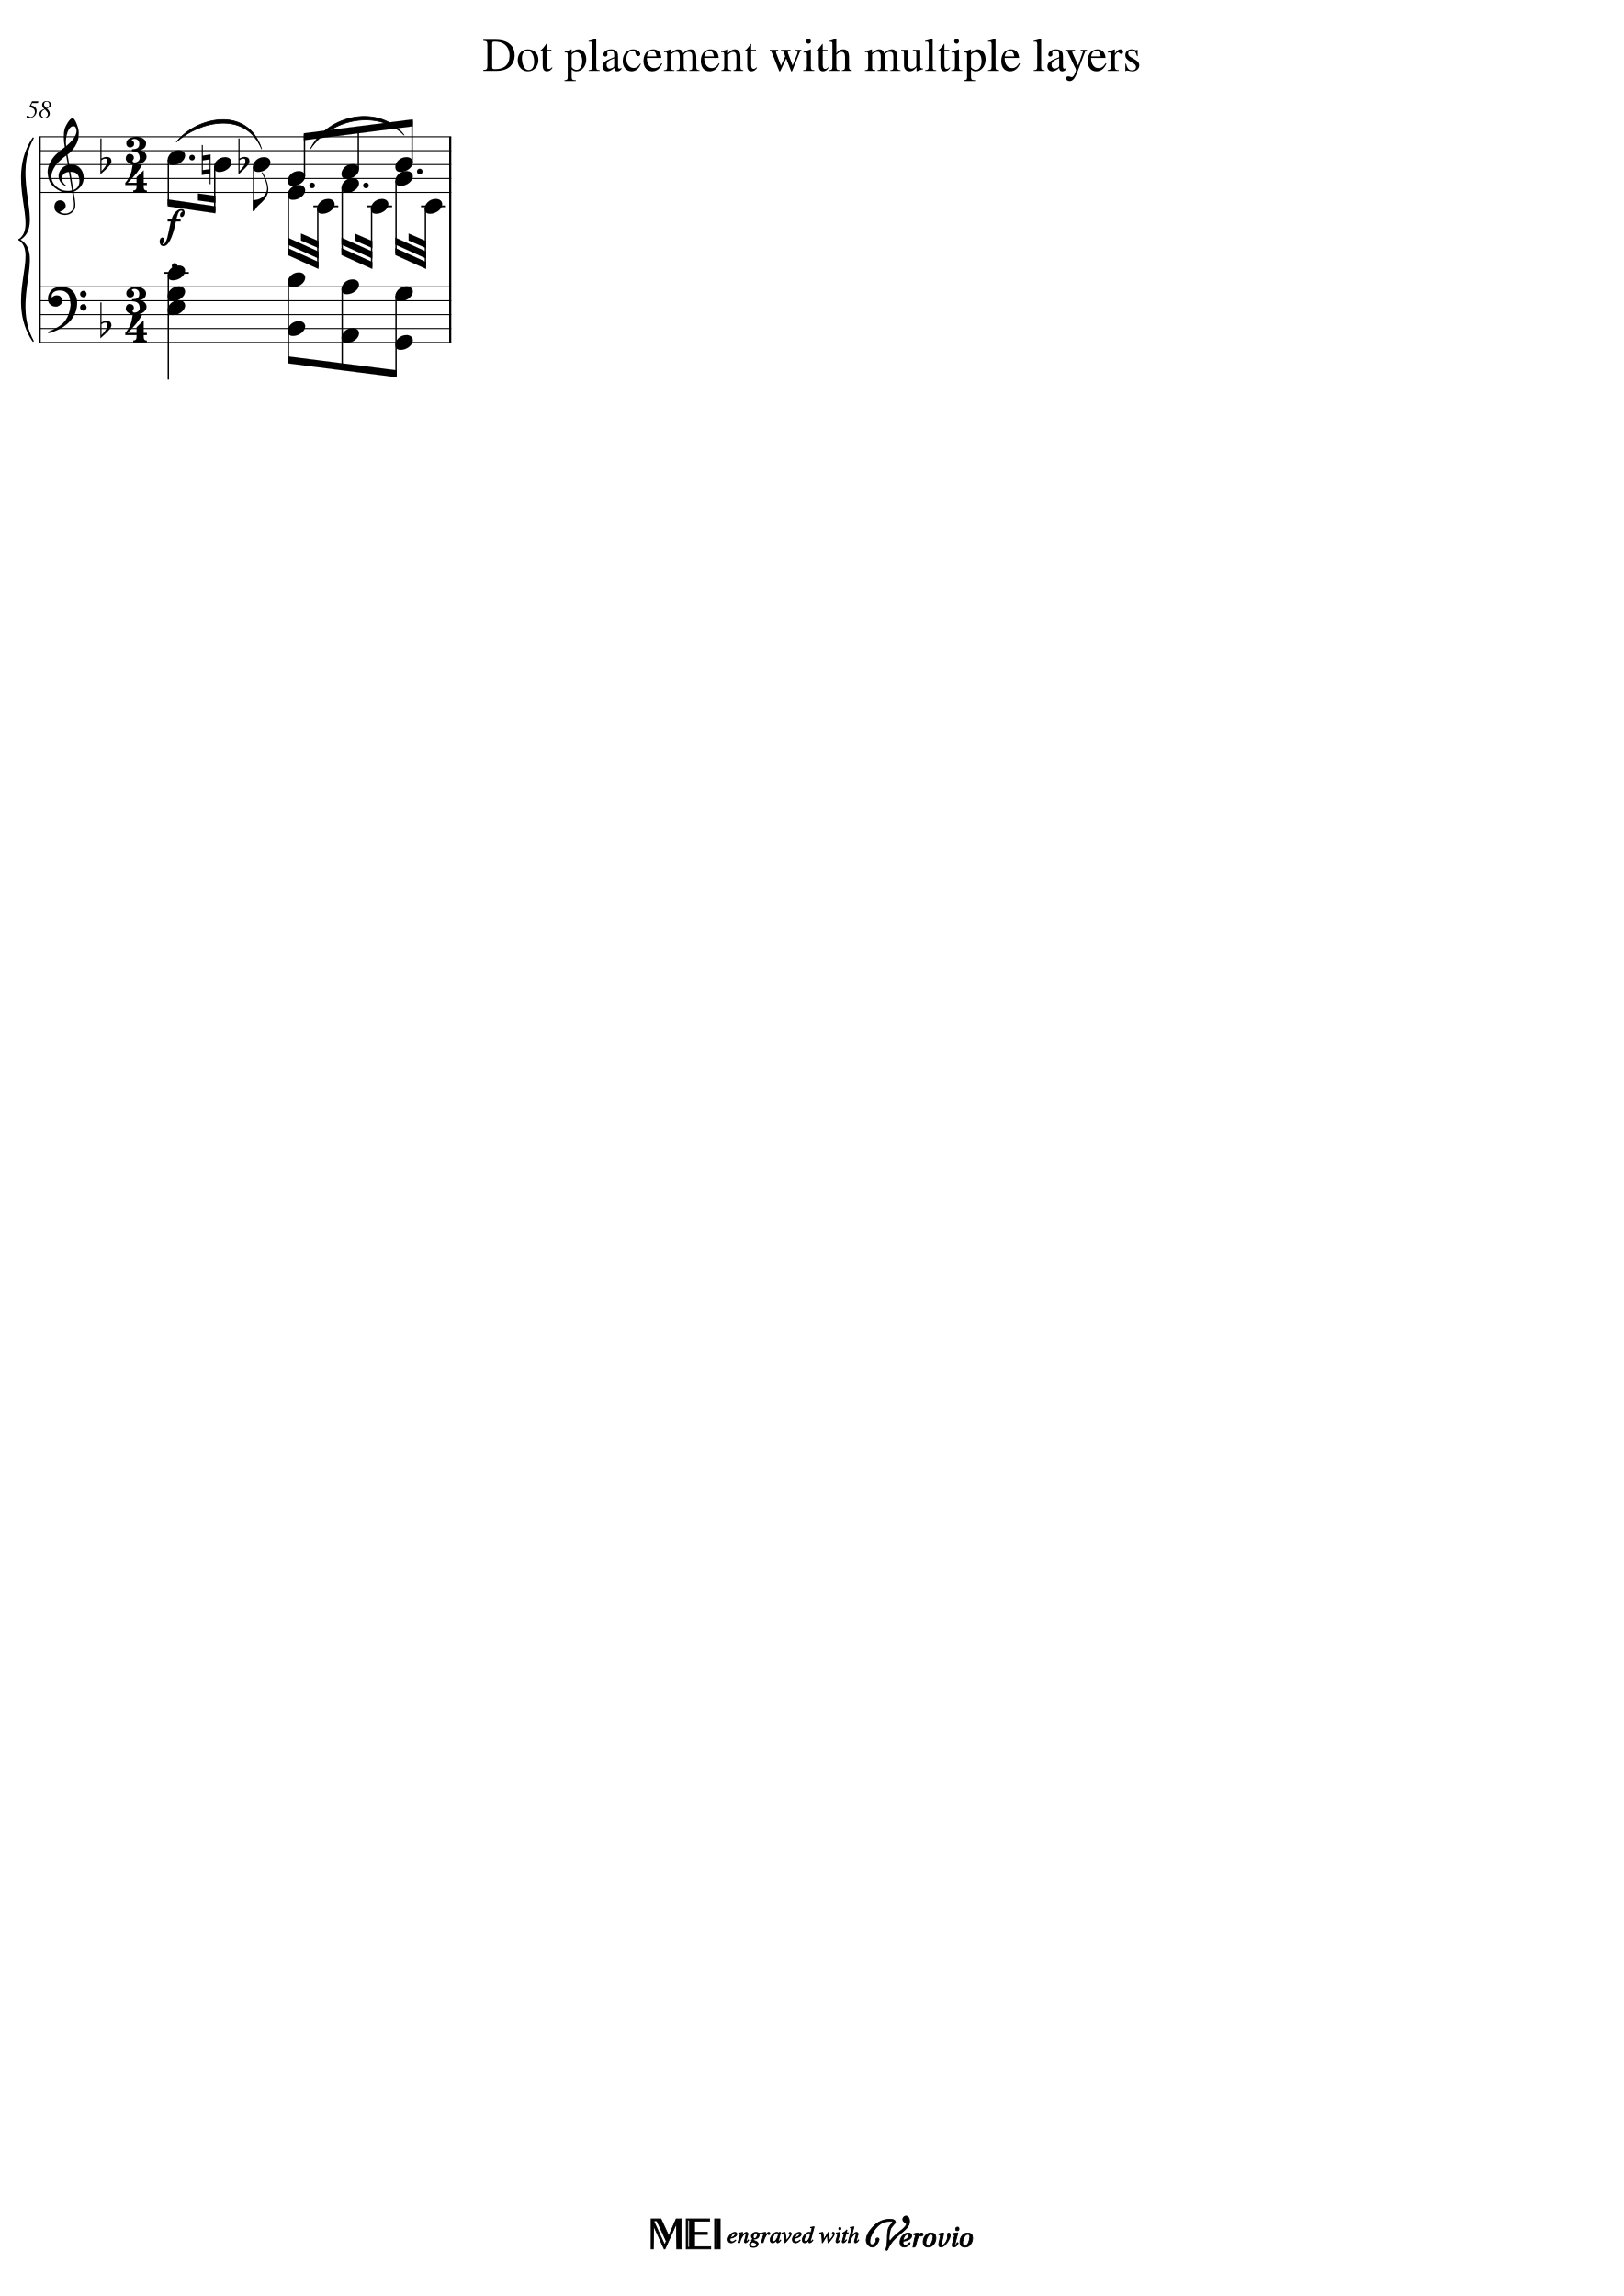
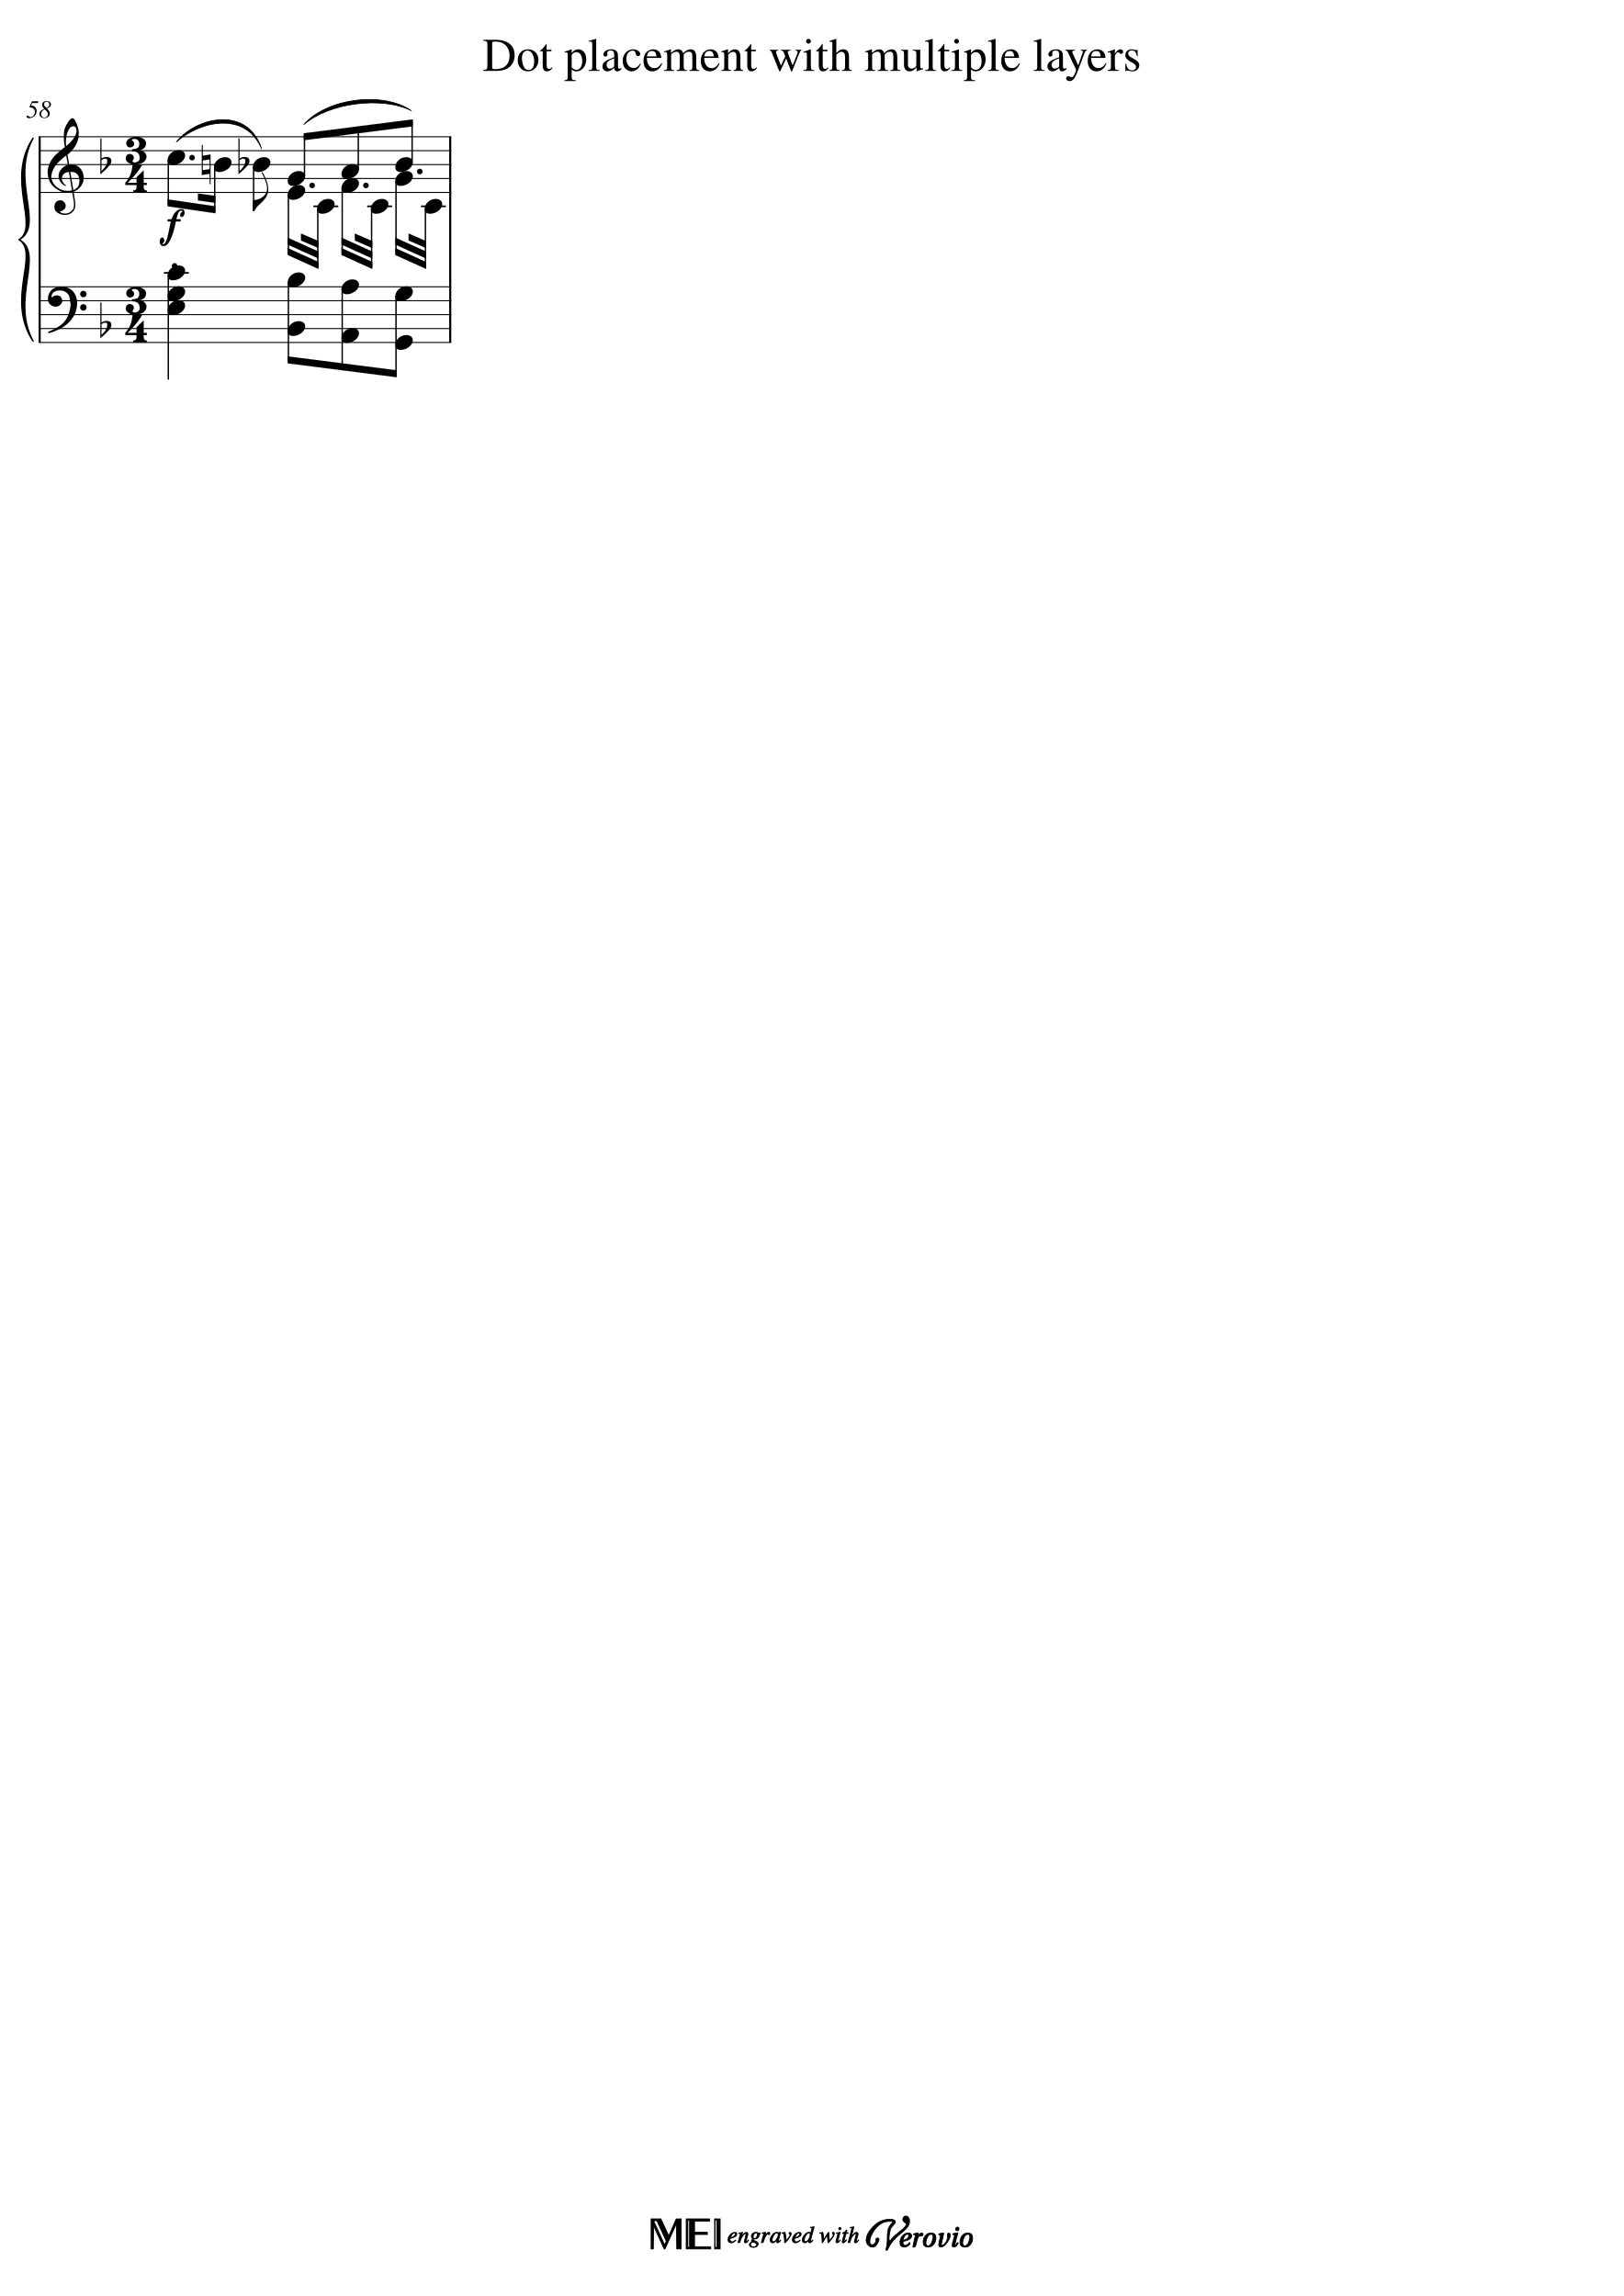
<svg xmlns="http://www.w3.org/2000/svg" xmlns:xlink="http://www.w3.org/1999/xlink" width="2100px" height="2970px" version="1.1" overflow="visible" id="docid">
  <defs>
    <g id="E050-docid">
      <path transform="scale(1,-1)" d="M441 -245c-23 -4 -48 -6 -76 -6c-59 0 -102 7 -130 20c-88 42 -150 93 -187 154c-26 44 -43 103 -48 176c0 6 -1 13 -1 19c0 54 15 111 45 170c29 57 65 106 110 148s96 85 153 127c-3 16 -8 46 -13 92c-4 43 -5 73 -5 89c0 117 16 172 69 257c34 54 64 82 89 82 c21 0 43 -30 69 -92s39 -115 41 -159v-15c0 -109 -21 -162 -67 -241c-13 -20 -63 -90 -98 -118c-13 -9 -25 -19 -37 -29l31 -181c8 1 18 2 28 2c58 0 102 -12 133 -35c59 -43 92 -104 98 -184c1 -7 1 -15 1 -22c0 -123 -87 -209 -181 -248c8 -57 17 -110 25 -162 c5 -31 6 -58 6 -80c0 -30 -5 -53 -14 -70c-35 -64 -88 -99 -158 -103c-5 0 -11 -1 -16 -1c-37 0 -72 10 -108 27c-50 24 -77 59 -80 105v11c0 29 7 55 20 76c18 28 45 42 79 44h6c49 0 93 -42 97 -87v-9c0 -51 -34 -86 -105 -106c17 -24 51 -36 102 -36c62 0 116 43 140 85 c9 16 13 41 13 74c0 20 -1 42 -5 67c-8 53 -18 106 -26 159zM461 939c-95 0 -135 -175 -135 -286c0 -24 2 -48 5 -71c50 39 92 82 127 128c40 53 60 100 60 140v8c-4 53 -22 81 -55 81h-2zM406 119l54 -326c73 25 110 78 110 161c0 7 0 15 -1 23c-7 95 -57 142 -151 142h-12 zM382 117c-72 -2 -128 -47 -128 -120v-7c2 -46 43 -99 75 -115c-3 -2 -7 -5 -10 -10c-70 33 -116 88 -123 172v11c0 68 44 126 88 159c23 17 49 29 78 36l-29 170c-21 -13 -52 -37 -92 -73c-50 -44 -86 -84 -109 -119c-45 -69 -67 -130 -67 -182v-13c5 -68 35 -127 93 -176 s125 -73 203 -73c25 0 50 3 75 9c-19 111 -36 221 -54 331z" />
    </g>
    <g id="E260-docid">
      <path transform="scale(1,-1)" d="M20 110c32 16 54 27 93 27c26 0 35 -3 54 -13c13 -7 24 -20 27 -38l4 -25c0 -28 -16 -57 -45 -89c-23 -25 -39 -44 -65 -68l-88 -79v644h20v-359zM90 106c-32 0 -48 -10 -70 -29v-194c31 31 54 59 71 84c21 32 32 59 32 84c0 9 1 16 1 20c0 14 -3 21 -11 30l-8 3z" />
    </g>
    <g id="E083-docid">
      <path transform="scale(1,-1)" d="M208 250c97 0 177 -52 177 -116c0 -69 -40 -111 -118 -125c56 -5 125 -44 125 -116c0 -31 -10 -57 -31 -78c-19 -21 -45 -38 -78 -49l-50 -11c-15 -3 -36 -7 -55 -7c-50 0 -86 16 -113 38c-16 10 -23 18 -34 34c-7 13 -11 25 -11 38c0 43 27 83 68 83l3 -2 c61 0 75 -42 75 -70c0 -19 -24 -42 -26 -57c7 -17 20 -25 37 -25c44 0 94 29 94 78c0 75 -34 125 -138 125v36c84 0 131 22 131 98c0 54 -37 88 -87 88c-26 0 -43 -7 -51 -22c15 -22 44 -16 44 -70c0 -37 -37 -62 -71 -62c-22 0 -69 15 -69 76c0 79 101 116 178 116z" />
    </g>
    <g id="E084-docid">
      <path transform="scale(1,-1)" d="M20 -78c84 97 114 180 134 329h170c-13 -32 -82 -132 -99 -151l-84 -97c-33 -36 -59 -63 -80 -81h162v102l127 123v-225h57v-39h-57v-34c0 -43 19 -65 57 -65v-34h-244v36c48 0 60 26 60 70v27h-203v39z" />
    </g>
    <g id="E0A4-docid">
      <path transform="scale(1,-1)" d="M0 -39c0 68 73 172 200 172c66 0 114 -37 114 -95c0 -84 -106 -171 -218 -171c-64 0 -96 30 -96 94z" />
    </g>
    <g id="E261-docid">
      <path transform="scale(1,-1)" d="M0 -188v539h18v-191l139 22v-533h-17v186zM18 -100l122 17v176l-122 -19v-174z" />
    </g>
    <g id="E241-docid">
      <path transform="scale(1,-1)" d="M179 646c-4 8 -17 30 -18 33l-4 10c0 3 2 5 5 5s7 -2 13 -7c23 -33 46 -81 66 -132c22 -57 35 -125 35 -163c0 -104 -60 -183 -122 -241c-63 -59 -57 -53 -61 -56c-38 -34 -63 -95 -71 -95h-22v190c40 7 69 11 87 16c88 27 168 95 168 200c0 30 -12 89 -30 138 c-17 47 -31 73 -46 102z" />
    </g>
    <g id="E062-docid">
      <path transform="scale(1,-1)" d="M582 -120c0 32 26 58 58 58s58 -26 58 -58s-26 -58 -58 -58s-58 26 -58 58zM582 120c0 32 26 58 58 58s58 -26 58 -58s-26 -58 -58 -58s-58 26 -58 58zM158 96c51 0 73 -14 88 -49l16 -39c0 -17 -2 -30 -7 -40c-3 -11 -10 -21 -19 -31c-17 -18 -49 -43 -84 -43 c-55 0 -77 13 -112 44c-24 21 -35 55 -35 100c0 46 14 81 32 112c30 52 71 79 137 93l36 6l26 2c154 0 235 -68 274 -182c11 -32 18 -68 18 -107c0 -103 -26 -182 -68 -250c-89 -145 -234 -230 -412 -288l-30 -5c-9 0 -14 3 -14 8c3 10 5 11 10 16c35 15 70 30 96 44l78 43 c96 57 162 136 197 258c9 33 17 60 22 100c3 22 5 35 6 39c-7 69 -16 115 -23 140s-4 22 -16 40c-8 12 -19 23 -31 34c-24 21 -62 44 -118 44c-48 0 -84 -8 -113 -28c-28 -19 -42 -44 -42 -73v-16c2 -5 3 -9 4 -11c24 22 52 39 84 39z" />
    </g>
    <g id="E522-docid">
      <path transform="scale(1,-1)" d="M-91 -179c-2 -3 -3 -5 -2 -7s4 -3 11 -4c19 0 34 14 47 41c7 14 13 30 20 48s12 35 15 52l14 61l44 208h-58v38h70c7 21 13 36 18 47c7 18 15 33 22 44c21 30 42 53 65 69s48 24 75 24c9 0 17 -1 23 -3s12 -7 19 -16c5 -7 8 -13 9 -19l4 -16c0 -15 -1 -25 -2 -32 s-5 -16 -11 -28c-3 -6 -9 -13 -18 -21c-4 -3 -8 -5 -13 -6s-10 -1 -17 0c-6 1 -10 5 -13 11s-5 13 -6 20c0 12 2 23 7 32s12 17 22 24l14 10c0 9 -6 14 -18 16h-6c-11 0 -20 -2 -28 -8c-9 -7 -19 -21 -29 -43c-5 -12 -10 -30 -17 -53s-11 -40 -14 -50h77v-40h-85 c-12 -69 -29 -137 -51 -206c-18 -55 -35 -99 -52 -131c-13 -26 -27 -47 -41 -63c-25 -29 -50 -43 -76 -43c-25 0 -43 10 -56 29c-10 15 -15 33 -15 54c0 17 4 33 12 48c5 7 10 13 17 17s13 6 20 6c9 0 16 -4 21 -12s9 -15 11 -22s3 -12 3 -17c0 -9 -2 -17 -7 -24 s-9 -14 -14 -21s-8 -12 -11 -14z" />
    </g>
  </defs>
  <style type="text/css">#docid g.ending, #docid g.fing, #docid g.reh, #docid g.tempo {font-weight:bold;}#docid g.dir, #docid g.dynam, #docid g.mNum {font-style:italic;}#docid g.label {font-weight:normal;}#docid ellipse, #docid path, #docid polygon, #docid polyline, #docid rect {stroke:currentColor}</style>
  <svg class="definition-scale" color="black" font-family="Times, serif" viewBox="0 0 21000 29700">
    <g class="page-margin" transform="translate(500, 500)">
      <g id="iJ6YNS9" class="mdiv pageMilestone" />
      <g id="j6ERYJ7" class="score pageMilestone" />
      <g id="kXOLHQY" class="system">
        <path d="M13 1269 L13 3930" stroke-width="27" />
        <g id="gKNNEOO" class="grpSym">
          <path d="M-72,3912 C-432,3372 18,2780 -252,2600 C81,2780 -369,3372 -72,3912" stroke-width="18" stroke-linecap="round" stroke-linejoin="round" />
          <path d="M-72,1287 C-369,1827 81,2420 -252,2600 C18,2420 -432,1827 -72,1287" stroke-width="18" stroke-linecap="round" stroke-linejoin="round" />
        </g>
        <g id="i1N780LT" class="section systemMilestone" />
        <g id="z1XZBIJA" class="measure">
          <g id="nDW87ZK" class="mNum autogenerated">
            <text y="1026" text-anchor="middle" font-size="0px">
              <tspan id="o1QUDUF9" class="text">
                <tspan font-size="324px">58</tspan>
              </tspan>
            </text>
          </g>
          <g id="a12WP67W" class="staff">
            <path d="M0 1269 L5336 1269" stroke-width="13" />
            <path d="M0 1449 L5336 1449" stroke-width="13" />
            <path d="M0 1629 L5336 1629" stroke-width="13" />
            <path d="M0 1809 L5336 1809" stroke-width="13" />
            <path d="M0 1989 L5336 1989" stroke-width="13" />
            <g id="l1E2K6GH" class="clef">
              <use xlink:href="#E050-docid" transform="translate(117, 1809) scale(0.72, 0.72)" />
            </g>
            <g id="nTRUZZF" class="keySig">
              <g id="pGNRR1T" class="keyAccid">
                <use xlink:href="#E260-docid" transform="translate(798, 1629) scale(0.72, 0.72)" />
              </g>
            </g>
            <g id="r13SCGYV" class="meterSig">
              <use xlink:href="#E083-docid" transform="translate(1112, 1449) scale(0.72, 0.72)" />
              <use xlink:href="#E084-docid" transform="translate(1106, 1809) scale(0.72, 0.72)" />
            </g>
            <g class="ledgerLines below">
              <path d="M3553 2169 L3875 2169" stroke-width="22" />
              <path d="M4249 2169 L4571 2169" stroke-width="22" />
              <path d="M4945 2169 L5267 2169" stroke-width="22" />
            </g>
            <g id="b4Y5DFV" class="layer">
              <g id="cNFAQML" class="space" />
              <g id="d1RIF43L" class="beam">
                <polygon points="3429,1224 4839,1044 4839,1134 3429,1314" />
                <g id="note-L12F2" class="note">
                  <g class="notehead">
                    <use xlink:href="#E0A4-docid" transform="translate(3221, 1809) scale(0.72, 0.72)" />
                  </g>
                  <g id="sDC845L" class="stem">
                    <path d="M3438 1781 L3438 1242" stroke-width="18" />
                  </g>
                  <g id="fW4SW7P" class="accid" />
                </g>
                <g id="g17JWEWV" class="note">
                  <g class="notehead">
                    <use xlink:href="#E0A4-docid" transform="translate(3917, 1719) scale(0.72, 0.72)" />
                  </g>
                  <g id="t1W416P4" class="stem">
                    <path d="M4134 1691 L4134 1152" stroke-width="18" />
                  </g>
                  <g id="h11BYRB0" class="accid" />
                </g>
                <g id="note-L16F2" class="note">
                  <g class="notehead">
                    <use xlink:href="#E0A4-docid" transform="translate(4613, 1629) scale(0.72, 0.72)" />
                  </g>
                  <g id="u1N7W5D7" class="stem">
                    <path d="M4830 1601 L4830 1062" stroke-width="18" />
                  </g>
                  <g id="j180F7IU" class="accid" />
                </g>
              </g>
            </g>
            <g id="k1JVOWO3" class="layer">
              <g id="l168SLSU" class="beam">
                <polygon points="1668,2169 2286,2259 2286,2169 1668,2079" />
                <polygon points="2060,2093 2286,2124 2286,2034 2060,2003" />
                <g id="note-L9F3" class="note">
                  <g class="notehead">
                    <use xlink:href="#E0A4-docid" transform="translate(1668, 1539) scale(0.72, 0.72)" />
                  </g>
                  <g id="w1AY2QDY" class="dots">
                    <ellipse cx="1984" cy="1539" rx="36" ry="36" />
                  </g>
                  <g id="vOSZ00" class="stem">
                    <path d="M1677 1567 L1677 2151" stroke-width="18" />
                  </g>
                  <g id="n3L1BSY" class="accid" />
                </g>
                <g id="oYFJ0C6" class="note">
                  <g class="notehead">
                    <use xlink:href="#E0A4-docid" transform="translate(2268, 1629) scale(0.72, 0.72)" />
                  </g>
                  <g id="xSD1YHA" class="stem">
                    <path d="M2277 1657 L2277 2241" stroke-width="18" />
                  </g>
                  <g id="p6KLLMO" class="accid">
                    <use xlink:href="#E261-docid" transform="translate(2110, 1629) scale(0.72, 0.72)" />
                  </g>
                </g>
              </g>
              <g id="note-L11F3" class="note">
                <g class="notehead">
                  <use xlink:href="#E0A4-docid" transform="translate(2771, 1629) scale(0.72, 0.72)" />
                </g>
                <g id="y17DXS56" class="stem">
                  <path d="M2780 1657 L2780 2229" stroke-width="18" />
                  <g id="z126H5TI" class="flag">
                    <use xlink:href="#E241-docid" transform="translate(2771, 2229) scale(0.72, 0.72)" />
                  </g>
                </g>
                <g id="r10DL3CR" class="accid">
                  <use xlink:href="#E260-docid" transform="translate(2584, 1629) scale(0.72, 0.72)" />
                </g>
              </g>
              <g id="s1IC15RP" class="beam">
                <polygon points="3221,2799 3619,2979 3619,2889 3221,2709" />
                <polygon points="3221,2664 3619,2844 3619,2754 3221,2574" />
                <polygon points="3393,2611 3619,2709 3619,2619 3393,2521" />
                <g id="tBZ62SV" class="note">
                  <g class="notehead">
                    <use xlink:href="#E0A4-docid" transform="translate(3221, 1989) scale(0.72, 0.72)" />
                  </g>
                  <g id="b5BYNI2" class="dots">
                    <ellipse cx="3537" cy="1899" rx="36" ry="36" />
                  </g>
                  <g id="a1YELUCK" class="stem">
                    <path d="M3230 2017 L3230 2781" stroke-width="18" />
                  </g>
                  <g id="uW4WKQ" class="accid" />
                </g>
                <g id="vLC6GUE" class="note">
                  <g class="notehead">
                    <use xlink:href="#E0A4-docid" transform="translate(3601, 2169) scale(0.72, 0.72)" />
                  </g>
                  <g id="cI6BH23" class="stem">
                    <path d="M3610 2197 L3610 2961" stroke-width="18" />
                  </g>
                  <g id="w1KCUVGJ" class="accid" />
                </g>
              </g>
              <g id="xGUU4JQ" class="beam">
                <polygon points="3917,2799 4315,2979 4315,2889 3917,2709" />
                <polygon points="3917,2664 4315,2844 4315,2754 3917,2574" />
                <polygon points="4089,2611 4315,2709 4315,2619 4089,2521" />
                <g id="yAUW6TF" class="note">
                  <g class="notehead">
                    <use xlink:href="#E0A4-docid" transform="translate(3917, 1899) scale(0.72, 0.72)" />
                  </g>
                  <g id="e14Y3WPI" class="dots">
                    <ellipse cx="4233" cy="1899" rx="36" ry="36" />
                  </g>
                  <g id="dEVT5DI" class="stem">
                    <path d="M3926 1927 L3926 2781" stroke-width="18" />
                  </g>
                  <g id="z14DBQNG" class="accid" />
                </g>
                <g id="a1QJ4FU1" class="note">
                  <g class="notehead">
                    <use xlink:href="#E0A4-docid" transform="translate(4297, 2169) scale(0.72, 0.72)" />
                  </g>
                  <g id="f1JDRXJZ" class="stem">
                    <path d="M4306 2197 L4306 2961" stroke-width="18" />
                  </g>
                  <g id="b1XSZE2H" class="accid" />
                </g>
              </g>
              <g id="c1IEYM10" class="beam">
                <polygon points="4613,2799 5011,2979 5011,2889 4613,2709" />
                <polygon points="4613,2664 5011,2844 5011,2754 4613,2574" />
                <polygon points="4785,2611 5011,2709 5011,2619 4785,2521" />
                <g id="dIZDUHE" class="note">
                  <g class="notehead">
                    <use xlink:href="#E0A4-docid" transform="translate(4613, 1809) scale(0.72, 0.72)" />
                  </g>
                  <g id="h17DYZX0" class="dots">
                    <ellipse cx="4929" cy="1719" rx="36" ry="36" />
                  </g>
                  <g id="g1KFOIT4" class="stem">
                    <path d="M4622 1837 L4622 2781" stroke-width="18" />
                  </g>
                  <g id="e1EHME80" class="accid" />
                </g>
                <g id="f1BEGS43" class="note">
                  <g class="notehead">
                    <use xlink:href="#E0A4-docid" transform="translate(4993, 2169) scale(0.72, 0.72)" />
                  </g>
                  <g id="iYKBRTA" class="stem">
                    <path d="M5002 2197 L5002 2961" stroke-width="18" />
                  </g>
                  <g id="gETMZTA" class="accid" />
                </g>
              </g>
            </g>
          </g>
          <g id="h1WRIV4E" class="staff">
            <path d="M0 3210 L5336 3210" stroke-width="13" />
            <path d="M0 3390 L5336 3390" stroke-width="13" />
            <path d="M0 3570 L5336 3570" stroke-width="13" />
            <path d="M0 3750 L5336 3750" stroke-width="13" />
            <path d="M0 3930 L5336 3930" stroke-width="13" />
            <g id="tU6IDV9" class="clef">
              <use xlink:href="#E062-docid" transform="translate(117, 3390) scale(0.72, 0.72)" />
            </g>
            <g id="v1ECTFHC" class="keySig">
              <g id="x19GI8K4" class="keyAccid">
                <use xlink:href="#E260-docid" transform="translate(798, 3750) scale(0.72, 0.72)" />
              </g>
            </g>
            <g id="z38XB70" class="meterSig">
              <use xlink:href="#E083-docid" transform="translate(1112, 3390) scale(0.72, 0.72)" />
              <use xlink:href="#E084-docid" transform="translate(1106, 3750) scale(0.72, 0.72)" />
            </g>
            <g class="ledgerLines above">
              <path d="M1620 3030 L1942 3030" stroke-width="22" />
            </g>
            <g id="i123OHXR" class="layer">
              <g id="jQFEFEK" class="chord">
                <g id="k1T19TKF" class="dots">
                  <ellipse cx="1758" cy="3480" rx="36" ry="36" />
                  <ellipse cx="1758" cy="3300" rx="36" ry="36" />
                  <ellipse cx="1758" cy="2940" rx="36" ry="36" />
                </g>
                <g id="j1IMKEXG" class="stem">
                  <path d="M1677 3058 L1677 4410" stroke-width="18" />
                </g>
                <g id="kOVASEE" class="note">
                  <g class="notehead">
                    <use xlink:href="#E0A4-docid" transform="translate(1668, 3480) scale(0.72, 0.72)" />
                  </g>
                  <g id="l1I7OPR1" class="accid" />
                </g>
                <g id="m81K135" class="note">
                  <g class="notehead">
                    <use xlink:href="#E0A4-docid" transform="translate(1668, 3300) scale(0.72, 0.72)" />
                  </g>
                  <g id="n2N7U24" class="accid" />
                </g>
                <g id="o1FK4NGH" class="note">
                  <g class="notehead">
                    <use xlink:href="#E0A4-docid" transform="translate(1668, 3030) scale(0.72, 0.72)" />
                  </g>
                  <g id="p1AX0ZDE" class="accid" />
                </g>
              </g>
              <g id="qI1DT7K" class="beam">
                <polygon points="3221,4200 4631,4380 4631,4290 3221,4110" />
                <g id="rJ8GLXL" class="chord">
                  <g id="l1PFW989" class="stem">
                    <path d="M3230 3148 L3230 4182" stroke-width="18" />
                  </g>
                  <g id="s1HUMGE0" class="note">
                    <g class="notehead">
                      <use xlink:href="#E0A4-docid" transform="translate(3221, 3750) scale(0.72, 0.72)" />
                    </g>
                    <g id="t1YD0KSR" class="accid" />
                  </g>
                  <g id="u1XWY667" class="note">
                    <g class="notehead">
                      <use xlink:href="#E0A4-docid" transform="translate(3221, 3120) scale(0.72, 0.72)" />
                    </g>
                    <g id="vE1WURA" class="accid" />
                  </g>
                </g>
                <g id="wK8FJ60" class="chord">
                  <g id="mZHS5GY" class="stem">
                    <path d="M3926 3238 L3926 4272" stroke-width="18" />
                  </g>
                  <g id="x1AFQIG0" class="note">
                    <g class="notehead">
                      <use xlink:href="#E0A4-docid" transform="translate(3917, 3840) scale(0.72, 0.72)" />
                    </g>
                    <g id="y1K98ZB7" class="accid" />
                  </g>
                  <g id="z1M5W8JL" class="note">
                    <g class="notehead">
                      <use xlink:href="#E0A4-docid" transform="translate(3917, 3210) scale(0.72, 0.72)" />
                    </g>
                    <g id="aA571PQ" class="accid" />
                  </g>
                </g>
                <g id="bGR56S9" class="chord">
                  <g id="n1NA1B91" class="stem">
                    <path d="M4622 3328 L4622 4362" stroke-width="18" />
                  </g>
                  <g id="c10PAP45" class="note">
                    <g class="notehead">
                      <use xlink:href="#E0A4-docid" transform="translate(4613, 3930) scale(0.72, 0.72)" />
                    </g>
                    <g id="dPPZBXY" class="accid" />
                  </g>
                  <g id="e6C4ZMJ" class="note">
                    <g class="notehead">
                      <use xlink:href="#E0A4-docid" transform="translate(4613, 3300) scale(0.72, 0.72)" />
                    </g>
                    <g id="fA9N9Z2" class="accid" />
                  </g>
                </g>
              </g>
            </g>
          </g>
          <g id="gB13UK1" class="slur">
-             <path d="M3514,1427 C3744,968 4416,849 4726,1247 C4392,915 3784,1026 3514,1427" stroke-width="9" stroke-linecap="round" stroke-linejoin="round" />
+             <path d="M3429,1112 C3724,770 4451,677 4821,932 C4437,741 3754,830 3429,1112" stroke-width="9" stroke-linecap="round" stroke-linejoin="round" />
          </g>
          <g id="h158DR4J" class="dynam">
            <use xlink:href="#E522-docid" transform="translate(1668, 2523) scale(0.72, 0.72)" />
          </g>
          <g id="jZZ1RF5" class="slur">
            <path d="M1781,1337 C2032,1016 2700,858 2884,1426 C2668,920 2068,1076 1781,1337" stroke-width="9" stroke-linecap="round" stroke-linejoin="round" />
          </g>
          <g id="y16753K6" class="barLine">
            <path d="M5323 1269 L5323 1989" stroke-width="27" />
            <path d="M5323 3210 L5323 3930" stroke-width="27" />
            <path d="M5323 1989 L5323 3210" stroke-width="27" />
          </g>
        </g>
        <g id="tPEE0OP" class="systemMilestoneEnd i1N780LT" />
      </g>
      <g id="uL0P3Y6" class="pageMilestoneEnd j6ERYJ7" />
      <g id="vPKGJXZ" class="pageMilestoneEnd iJ6YNS9" />
      <g id="cUUYDUG" class="pgHead autogenerated">
        <text font-size="0px">
          <tspan id="d17EWFLB" class="rend" x="10000" y="417" text-anchor="middle">
            <tspan id="eZWEOI5" class="rend">
              <tspan id="fXQFU55" class="text">
                <tspan font-size="607px">Dot placement with multiple layers</tspan>
              </tspan>
            </tspan>
          </tspan>
        </text>
      </g>
      <g id="wGMJNIQ" class="pgFoot autogenerated">
        <g id="xIG9TQU" class="fig">
          <g class="svg" transform="translate(7750, 28099) scale(10, 10)">
            <g>
              <path fill="#000000" d="M 17.113,49.265 V 10.368 h 12.697 c 3.289,7.337 6.713,14.61 10.127,21.889 3.42,-7.485 6.256,-14.205 9.589,-21.91 2.436,0.104 4.317,0.085 6.484,-0.058 V 49.264 H 50.274 C 50.145,38.356 50.016,27.448 49.887,16.54 45.003,27.315 39.967,38.434 35.084,49.209 34.679,49.344 34.427,49.136 34.022,49.271 29.466,39.331 24.91,29.391 20.354,19.451 20.224,29.389 20.095,39.327 19.965,49.264 H 17.113 Z M 36.754,39.325 C 32.721,30.513 28.688,21.701 24.655,12.889 22.531,12.751 22.657,12.71 20.714,12.814 v 0.966 c 4.613,9.998 9.609,20.749 13.873,30.082 0.722,-1.513 1.445,-3.025 2.167,-4.538 z m 25.738,9.94 c 0,-12.966 0,-25.931 0,-38.897 10.084,0 20.169,0 30.253,0 0,0.96 0,1.921 0,2.881 -6.483,0 -12.966,0 -19.448,0 0,4.802 0,9.604 0,14.406 5.522,0 11.045,0 16.567,0 0,0.96 0,1.921 0,2.881 -5.522,0 -11.045,0 -16.567,0 0,5.282 0,10.565 0,15.847 6.963,0 13.926,0 20.889,0 0,0.96 0,1.921 0,2.881 -10.565,0 -21.129,0 -31.694,0 z m 4.322,-2.161 c 0,-11.765 0,-23.53 0,-35.295 -0.72,0 -1.441,0 -2.161,0 0,11.765 0,23.53 0,35.295 0.72,0 1.441,0 2.161,0 z m 32.414,2.161 c 0,-12.966 0,-25.931 0,-38.897 2.401,0 4.802,0 7.203,0 0,12.966 0,25.931 0,38.897 -2.401,0 -4.802,0 -7.203,0 z m 2.881,-2.161 c 0,-11.765 0,-23.53 0,-35.295 -0.72,0 -1.441,0 -2.161,0 0,11.765 0,23.53 0,35.295 0.72,0 1.441,0 2.161,0 z" />
              <path fill="#000000" d="m 346.3,6.7 c -3.1,0.5 -4.9,4.4 -2.7,6.8 1.2,1.4 2.7,2.4 4.1,3.5 -2.4,5.3 -7.7,8.3 -11.9,12.1 -3.7,2.8 -7,6.2 -9.7,9.9 -2.2,-0.8 -0.915,-7.719 -0.627,-9.5 0.288,-1.781 0.727,-6.4 2.927,-8.7 1.3,-1.9 3,-3.5 4.5,-5.2 1.2,-3.4 -3.2,-4.9 -5.8,-4.6 -7.3,-0.5 -14.6,2 -20,6.8 -5,4.6 -10,10.1 -11.5,17 -0.9,3.5 -0.2,7.5 2.8,9.9 2.5,2.8 7.4,2.9 9.8,-0.2 1.7,-2.3 3.2,-4.8 3.8,-7.6 -0.1,-2.6 -4.4,-2.3 -4.3,0.2 1.2,2.4 -0.9,4.7 -2.7,6.2 -1.7,0.9 -4.7,0.7 -4.8,-1.7 -1,-5.8 2.1,-11.3 5.2,-16.1 4,-5.8 9.8,-11.2 17.2,-11.8 1.6,0 8.1,-1.2 6.8,1.4 -2.8,2.8 -5.6,6.1 -6,10.3 -1.6,7.7 0.1,15.7 -2.3,23.2 -1.1,3.9 2,2.6 2.5,0.2 3.3,-7.4 8.9,-13.4 15.1,-18.5 4.2,-3.9 9.5,-7.1 11.9,-12.6 1.3,-3.6 1.2,-9 -2.7,-10.9 -0.504,-0.177 -1.07,-0.165 -1.6,-0.1 z m 66,14.5 c -2,0.8 -1.8,4.9 0.8,4.4 3.4,0.4 2.9,-6.2 -0.8,-4.4 z m 0.6,7.3 c -1.3,0.5 -7.6,0.5 -5.4,2.2 4,-0.3 0.7,4.5 0.6,6.7 -0.4,2.9 -2.4,5.9 -1.2,8.8 2.7,1.7 5.6,-0.8 6.8,-3.2 1.6,-1.4 -0.5,-3 -1.2,-0.9 -0.4,0.8 -2.4,3.5 -2.6,1.8 1.1,-5 2.7,-9.9 3.9,-14.9 l -0.1,-0.5 h -0.9 z m -65.1,0.2 c -6.5,1.6 -10.5,9.5 -8.2,15.7 2.1,3.4 7.4,2.9 10.1,0.4 2,-0.2 3.6,-5.3 1,-3.4 -1.4,2 -4,4.2 -6.5,2.8 -2.2,-1.9 -1.9,-5.7 1.7,-5.3 3.1,-0.9 6.9,-2.1 8.1,-5.5 0.9,-2.7 -1.6,-5.2 -4.3,-4.8 h -1.1 -0.7 z m 13.6,0 c -2.2,0 -8.5,1.8 -2.9,2.3 0.9,1.9 -1,4.9 -1.1,7.2 -0.5,2.9 -1.4,5.7 -1.7,8.7 3.7,0.7 3.8,-2.6 4.4,-5.3 0.9,-3.3 1.6,-7 4.1,-9.5 2.4,1.6 6.8,-0.7 3.7,-3.4 -2.9,-0.5 -4.8,2.4 -6.2,4.3 0,-1.2 2.4,-5 -0.2,-4.3 z m 15.8,0 c -6.4,1.3 -9.6,9.1 -7.7,14.9 1.9,4 7.7,3.9 11,1.7 4.1,-3 6,-8.9 4.4,-13.7 -1.3,-3 -4.8,-3.2 -7.6,-3 z m 17,0 c -2.3,0 -8.8,1.9 -3,2.4 0.4,2.5 -1,5.7 -1.4,8.4 -0.7,2.4 -1.8,7.5 2.1,7.2 3.8,-0.1 6.5,-3.5 8.5,-6.3 2,-3.2 4.5,-7 3.3,-10.9 -3.7,-3 -3.6,2.6 -3.1,5.1 -0.7,3.8 -2.7,7.9 -6.2,9.8 -3.6,0.6 -1,-4.3 -0.8,-6.1 0.6,-3.2 1.6,-6.3 1.9,-9.5 h -1.1 z m 30.6,0 c -6.3,1.2 -9.5,8.9 -7.8,14.7 1.5,4 7.2,4.2 10.5,2.4 4.6,-2.8 6.6,-9.3 4.8,-14.3 -1.4,-2.8 -4.8,-3 -7.5,-2.8 z m -75.4,1.7 c 2.1,1.5 0.2,4.7 -1.6,5.7 -1.1,0.4 -5.5,3.4 -4.6,0.7 0.8,-2.7 2.2,-6.2 5.3,-6.6 l 0.9,0.1 z m 30.8,0 c 2.6,1.5 1.3,5.2 0.8,7.6 -0.8,2.7 -1.9,5.9 -4.7,7.1 -5.1,0.8 -4,-5.8 -2.8,-8.8 1,-2.8 3,-6.8 6.7,-5.8 z m 47.1,-0.1 c 2.9,0.7 2,4.7 1.5,6.8 -0.7,3 -1.8,6.7 -5,8 -4.7,0.8 -4,-5.1 -3,-7.9 0.9,-3 2.7,-7.3 6.5,-6.8 z" />
              <g>
                <path d="m 116.566,37.118 q 0,-3.252 2.93,-6.299 2.9,-3.047 5.991,-3.047 1.143,0 1.816,0.527 0.674,0.527 0.674,1.567 0,2.109 -2.476,3.618 -2.461,1.494 -5.186,1.831 l -0.835,0.103 q -0.19,0.601 -0.264,0.967 -0.073,0.352 -0.073,0.894 0,1.289 0.835,2.007 0.85,0.718 2.007,0.718 1.099,0 2.329,-0.732 0.703,-0.425 2.036,-1.523 l 0.381,0.337 q -0.659,0.835 -1.89,1.714 -2.183,1.567 -4.38,1.567 -1.553,0 -2.725,-1.099 -1.172,-1.099 -1.172,-3.149 z m 3.12,-2.358 q 2.798,-0.41 4.556,-1.963 Q 126,31.229 126,29.691 q 0,-0.557 -0.264,-0.879 -0.264,-0.337 -0.776,-0.337 -0.952,0 -1.875,0.82 -0.908,0.806 -1.641,1.831 -0.776,1.201 -1.23,2.3 -0.249,0.586 -0.527,1.333 z" />
                <path d="m 129.472,41 2.534,-9.053 q 0.322,-1.143 0.366,-1.377 0.059,-0.249 0.059,-0.527 0,-0.425 -0.249,-0.659 -0.234,-0.249 -0.938,-0.249 -0.176,0 -0.352,0.029 -0.161,0.015 -0.366,0.044 v -0.498 q 0.952,-0.146 1.348,-0.22 0.41,-0.073 0.879,-0.176 l 2.622,-0.571 q 0.088,0.059 0.117,0.132 l -1.948,6.299 q 1.787,-2.739 2.988,-4.072 2.109,-2.358 3.779,-2.358 0.645,0 1.113,0.249 0.894,0.483 0.894,1.743 0,0.352 -0.073,0.732 -0.073,0.381 -0.19,0.82 l -1.919,7.017 q -0.059,0.22 -0.132,0.542 -0.073,0.308 -0.073,0.439 0,0.22 0.103,0.396 0.103,0.176 0.337,0.176 0.381,0 0.879,-0.439 0.498,-0.454 1.626,-1.919 l 0.425,0.381 q -1.201,1.626 -1.904,2.285 -1.201,1.157 -2.3,1.157 -0.498,0 -0.967,-0.322 -0.454,-0.337 -0.454,-1.201 0,-0.249 0.029,-0.527 0.044,-0.278 0.103,-0.483 l 1.846,-7.119 q 0.146,-0.586 0.19,-0.952 0.059,-0.381 0.059,-0.542 0,-0.352 -0.176,-0.601 -0.161,-0.264 -0.586,-0.264 -1.099,0 -2.769,1.992 -0.981,1.187 -1.992,2.827 -0.776,1.274 -1.23,2.49 Q 132.709,37.821 131.742,41 Z" />
                <path d="m 149.13,33.5 q 0,0.908 0.278,1.45 0.469,0.894 1.685,0.894 1.318,0 2.344,-1.67 1.04,-1.685 1.04,-3.706 0,-0.967 -0.425,-1.509 -0.425,-0.557 -1.274,-0.557 -1.641,0 -2.651,1.743 -0.996,1.743 -0.996,3.354 z m 0.513,13.066 q 1.743,0 2.886,-0.835 1.157,-0.835 1.157,-1.992 0,-0.879 -0.601,-1.479 -0.322,-0.322 -1.04,-0.688 -0.601,-0.293 -2.036,-0.835 -1.421,-0.557 -1.641,-0.557 -0.381,0 -1.479,1.011 -1.099,1.025 -1.099,2.314 0,1.948 1.685,2.681 0.879,0.381 2.168,0.381 z m -5.479,-2.681 q 0,-1.099 0.835,-2.095 0.85,-0.981 2.681,-1.963 -0.366,-0.234 -0.601,-0.483 -0.234,-0.264 -0.234,-0.688 0,-0.601 0.835,-1.377 0.469,-0.439 1.523,-1.157 -0.938,-0.352 -1.611,-0.996 -0.82,-0.864 -0.82,-2.241 0,-2.212 1.729,-3.677 1.729,-1.465 4.277,-1.465 1.333,0 2.256,0.425 0.923,0.41 1.084,0.688 h 1.978 v 1.172 h -1.494 q 0.088,0.322 0.132,0.586 0.044,0.264 0.044,0.747 0,2.373 -1.846,3.735 -1.831,1.362 -3.955,1.362 -0.22,0 -0.41,-0.015 -0.19,-0.029 -0.469,-0.088 -0.22,0 -0.601,0.425 -0.396,0.425 -0.396,0.762 0,0.498 3.223,1.699 3.208,1.216 3.208,3.56 0,1.758 -1.611,3.076 -1.611,1.333 -4.863,1.333 -2.256,0 -3.574,-0.967 -1.318,-0.967 -1.318,-2.358 z" />
                <path d="m 165.038,27.67 q 0.132,0 0.176,0.088 0.059,0.073 0.059,0.176 -0.015,0.146 -0.029,0.22 l -1.465,5.669 0.322,-0.63 q 1.055,-2.065 2.461,-3.765 1.421,-1.714 2.695,-1.714 0.688,0 1.055,0.454 0.381,0.454 0.381,1.04 0,0.659 -0.381,1.099 -0.366,0.425 -1.025,0.425 -0.454,0 -0.688,-0.176 -0.234,-0.176 -0.366,-0.41 l -0.176,-0.322 q -0.059,-0.088 -0.146,-0.132 -0.073,-0.059 -0.19,-0.059 -0.571,0 -1.655,1.597 -1.069,1.597 -1.919,3.457 -0.513,1.128 -1.143,2.988 Q 162.606,38.847 161.947,41 h -2.256 l 2.432,-8.818 q 0.205,-0.762 0.322,-1.362 0.132,-0.601 0.132,-0.981 0,-0.439 -0.22,-0.674 -0.22,-0.234 -0.762,-0.234 -0.176,0 -0.439,0.029 -0.264,0.029 -0.63,0.073 v -0.483 l 0.586,-0.117 q 1.143,-0.234 2.49,-0.498 1.362,-0.264 1.436,-0.264 z" />
                <path d="m 181.518,30.424 q 0,-1.055 -0.483,-1.553 -0.483,-0.498 -1.172,-0.498 -2.388,0 -4.438,3.662 -1.802,3.223 -1.802,5.552 0,1.172 0.498,1.714 0.513,0.527 1.26,0.527 2.212,0 4.263,-3.56 1.875,-3.237 1.875,-5.845 z m -1.831,-2.71 q 1.157,0 1.787,0.601 0.337,0.322 0.527,0.85 l 0.073,0.205 0.322,-1.113 q 0.059,-0.19 0.103,-0.249 0.044,-0.073 0.205,-0.088 l 1.655,-0.19 q 0.132,0 0.146,0.059 0.029,0.044 0,0.176 -0.059,0.19 -0.088,0.308 -0.029,0.103 -0.088,0.308 l -1.348,5.244 q -0.439,1.714 -0.747,2.959 -0.542,2.256 -0.542,2.578 0,0.205 0.103,0.308 0.117,0.088 0.278,0.088 0.132,0 0.278,-0.088 0.161,-0.088 0.381,-0.264 l 0.249,-0.205 q 0.117,-0.103 0.264,-0.234 0.146,-0.146 0.352,-0.352 l 0.908,-0.938 0.352,0.308 q -1.523,1.948 -2.446,2.651 -0.923,0.688 -1.758,0.688 -0.542,0 -0.85,-0.381 -0.293,-0.381 -0.293,-0.952 0,-0.527 0.19,-1.509 0.205,-0.996 0.396,-1.67 -0.264,0.439 -0.894,1.289 -0.615,0.835 -1.523,1.626 -1.069,0.952 -2.051,1.348 -0.762,0.264 -1.465,0.264 -1.187,0 -2.153,-0.967 -0.967,-0.981 -0.967,-2.769 0,-3.076 2.754,-6.416 2.842,-3.472 5.889,-3.472 z" />
                <path d="m 196.664,27.772 q 0.82,0 1.26,0.586 0.439,0.586 0.439,1.333 0,1.978 -3.911,6.929 -3.706,4.702 -4.438,4.702 -0.22,0 -0.293,-0.601 -0.044,-0.337 -0.044,-1.143 0,-0.981 -0.19,-3.325 -0.19,-2.344 -0.366,-3.472 -0.366,-2.476 -0.718,-3.193 -0.352,-0.718 -1.333,-0.718 -0.161,0 -0.381,0.015 -0.205,0.015 -0.483,0.044 v -0.381 q 0.439,-0.088 1.846,-0.396 1.406,-0.308 1.494,-0.337 l 0.483,-0.146 q 0.205,-0.059 0.322,0.234 0.117,0.278 0.293,1.055 0.557,2.549 0.835,5.024 0.176,1.538 0.352,4.556 l 0.483,-0.513 q 1.509,-1.597 3.018,-3.794 1.509,-2.197 1.509,-3.105 0,-0.454 -0.659,-1.084 -0.659,-0.645 -0.659,-1.172 0,-0.483 0.322,-0.791 0.337,-0.308 0.82,-0.308 z" />
                <path d="m 199.828,37.118 q 0,-3.252 2.93,-6.299 2.9,-3.047 5.991,-3.047 1.143,0 1.816,0.527 0.674,0.527 0.674,1.567 0,2.109 -2.476,3.618 -2.461,1.494 -5.186,1.831 l -0.835,0.103 q -0.19,0.601 -0.264,0.967 -0.073,0.352 -0.073,0.894 0,1.289 0.835,2.007 0.85,0.718 2.007,0.718 1.099,0 2.329,-0.732 0.703,-0.425 2.036,-1.523 l 0.381,0.337 q -0.659,0.835 -1.89,1.714 -2.183,1.567 -4.38,1.567 -1.553,0 -2.725,-1.099 -1.172,-1.099 -1.172,-3.149 z m 3.12,-2.358 q 2.798,-0.41 4.556,-1.963 1.758,-1.567 1.758,-3.105 0,-0.557 -0.264,-0.879 -0.264,-0.337 -0.776,-0.337 -0.952,0 -1.875,0.82 -0.908,0.806 -1.641,1.831 -0.776,1.201 -1.23,2.3 -0.249,0.586 -0.527,1.333 z" />
                <path d="m 215.238,37.602 q 0,0.894 0.41,1.567 0.41,0.659 1.392,0.659 2.095,0 4.028,-3.369 1.816,-3.164 1.816,-5.991 0,-0.894 -0.293,-1.479 -0.293,-0.586 -1.187,-0.586 -2.227,0 -4.307,3.604 -1.86,3.223 -1.86,5.596 z m 6.006,-9.888 q 1.157,0 1.641,0.557 0.278,0.322 0.439,1.099 l 1.67,-6.006 q 0.073,-0.249 0.088,-0.439 0.029,-0.205 0.029,-0.352 0,-0.571 -0.22,-0.718 -0.205,-0.146 -0.601,-0.146 -0.249,0 -0.469,0.015 -0.205,0.015 -0.557,0.044 v -0.483 q 1.655,-0.22 4.585,-0.762 l 0.132,0.146 -0.029,0.161 -2.812,10.532 -1.919,6.973 q -0.059,0.234 -0.103,0.439 -0.029,0.19 -0.029,0.352 0,0.396 0.19,0.513 0.205,0.117 0.352,0.117 0.425,0 1.201,-0.747 0.454,-0.454 1.245,-1.406 l 0.337,0.322 -0.205,0.308 q -0.542,0.806 -1.392,1.641 -1.509,1.479 -2.71,1.479 -0.396,0 -0.718,-0.176 -0.601,-0.352 -0.601,-1.26 0,-0.308 0.088,-0.981 0.088,-0.674 0.264,-1.465 -1.113,1.699 -2.446,2.783 -1.318,1.084 -2.886,1.084 -1.274,0 -2.227,-0.908 -0.952,-0.908 -0.952,-2.798 0,-3.193 2.93,-6.562 2.915,-3.354 5.684,-3.354 z" />
                <path d="m 254.13,29.53 q 0,1.23 -1.187,3.252 -0.659,1.128 -1.86,2.739 -1.23,1.655 -2.534,3.267 -2.065,2.549 -2.432,2.549 -0.161,0 -0.205,-0.132 -0.044,-0.132 -0.117,-0.894 l -0.864,-9.126 -6.079,9.961 q -0.044,0.088 -0.117,0.117 -0.059,0.029 -0.132,0.029 l -0.205,-0.044 -0.029,-0.132 -0.176,-3.618 q -0.059,-1.216 -0.176,-2.505 -0.103,-1.304 -0.205,-2.256 -0.308,-2.651 -0.659,-3.252 -0.337,-0.601 -1.26,-0.601 -0.176,0 -0.352,0.015 -0.176,0 -0.366,0.029 v -0.425 q 0.601,-0.103 1.143,-0.22 0.557,-0.117 1.216,-0.264 l 1.377,-0.352 q 0.498,0 1.011,4.175 0.278,2.285 0.498,5.2 l 5.757,-9.097 q 0.059,-0.117 0.146,-0.19 0.088,-0.088 0.205,-0.088 0.132,0 0.176,0.088 0.044,0.088 0.059,0.264 l 0.981,10.591 q 0.103,-0.132 1.626,-2.065 1.523,-1.948 1.597,-2.065 1.099,-1.582 1.465,-2.446 0.234,-0.557 0.234,-1.084 0,-0.205 -0.059,-0.381 -0.059,-0.19 -0.278,-0.396 L 251.874,29.75 q -0.19,-0.19 -0.337,-0.41 -0.132,-0.234 -0.132,-0.542 0,-0.366 0.249,-0.747 0.264,-0.381 0.938,-0.381 0.542,0 1.04,0.439 0.498,0.425 0.498,1.421 z" />
                <path d="m 261.176,24.521 q -0.601,0 -1.025,-0.469 -0.425,-0.469 -0.425,-1.128 0,-0.674 0.425,-1.143 0.425,-0.469 1.025,-0.469 0.601,0 1.025,0.469 0.439,0.469 0.439,1.143 0,0.674 -0.439,1.143 -0.425,0.454 -1.025,0.454 z m 0.352,3.208 q 0.088,0.044 0.073,0.117 l -2.959,10.459 q -0.205,0.835 -0.205,0.996 0,0.22 0.088,0.381 0.073,0.176 0.366,0.176 0.498,0 1.318,-0.864 0.483,-0.513 1.187,-1.465 l 0.381,0.322 -0.146,0.205 q -1.099,1.538 -1.816,2.212 -1.128,1.055 -2.197,1.055 -0.63,0 -1.055,-0.527 -0.41,-0.527 -0.41,-1.245 0,-0.425 0.059,-0.732 0.059,-0.322 0.22,-0.938 l 2.051,-7.529 q 0.044,-0.176 0.073,-0.322 0.029,-0.146 0.029,-0.293 0,-0.527 -0.396,-0.645 -0.381,-0.132 -1.523,-0.132 v -0.483 q 1.216,-0.146 1.743,-0.22 0.542,-0.088 1.084,-0.176 0.703,-0.117 1.333,-0.264 0.63,-0.146 0.703,-0.088 z" />
                <path d="m 264.179,40.033 q 0,-0.117 0.015,-0.264 0.015,-0.161 0.059,-0.322 l 2.754,-10.239 h -2.227 q 0,-0.396 0.059,-0.498 0.059,-0.103 0.293,-0.205 1.479,-0.63 2.285,-1.216 0.82,-0.586 2.227,-2.256 l 0.234,-0.278 q 0.044,-0.059 0.103,-0.088 0.073,-0.044 0.146,-0.044 0.146,0.029 0.205,0.059 0.044,0.103 0.044,0.19 0.015,0.073 0,0.161 l -0.835,3.193 h 2.388 l -0.176,0.981 h -2.49 l -2.637,9.858 q -0.073,0.264 0.044,0.513 0.117,0.234 0.396,0.234 0.381,0 1.069,-0.762 0.396,-0.41 1.333,-1.626 l 0.381,0.22 -0.205,0.308 q -1.26,1.89 -2.227,2.637 -0.952,0.732 -1.816,0.732 -0.747,0 -1.084,-0.396 -0.337,-0.396 -0.337,-0.894 z" />
                <path d="m 274.696,21.356 q 0.938,-0.132 1.509,-0.205 0.586,-0.088 1.011,-0.161 1.729,-0.337 1.86,-0.366 0.132,-0.029 0.205,-0.029 0.176,0.088 0.176,0.22 l -3.442,13.081 q 1.846,-2.725 3.018,-3.984 2.051,-2.168 3.765,-2.168 0.703,0 1.348,0.454 0.659,0.439 0.659,1.597 0,0.278 -0.073,0.718 -0.073,0.439 -0.176,0.776 l -1.978,7.017 q -0.088,0.293 -0.146,0.571 -0.059,0.264 -0.059,0.483 0,0.249 0.117,0.381 0.117,0.117 0.337,0.117 0.454,0 1.069,-0.63 0.381,-0.396 1.421,-1.729 l 0.381,0.352 q -1.025,1.523 -1.743,2.227 -1.274,1.245 -2.563,1.245 -0.586,0 -0.981,-0.366 -0.396,-0.366 -0.396,-1.055 0,-0.19 0.015,-0.352 0.029,-0.176 0.088,-0.381 l 2.256,-8.584 q 0.029,-0.117 0.044,-0.234 0.029,-0.132 0.029,-0.264 0,-0.366 -0.22,-0.571 -0.234,-0.205 -0.601,-0.205 -0.981,0 -2.476,1.582 -1.494,1.567 -2.52,3.208 -0.703,1.157 -1.069,2.183 Q 275.209,37.309 274.184,41 h -2.271 l 4.688,-17.769 q 0.044,-0.19 0.059,-0.322 0.015,-0.132 0.015,-0.249 0,-0.63 -0.41,-0.747 -0.41,-0.132 -1.567,-0.073 z" />
              </g>
            </g>
          </g>
        </g>
      </g>
    </g>
  </svg>
</svg>
